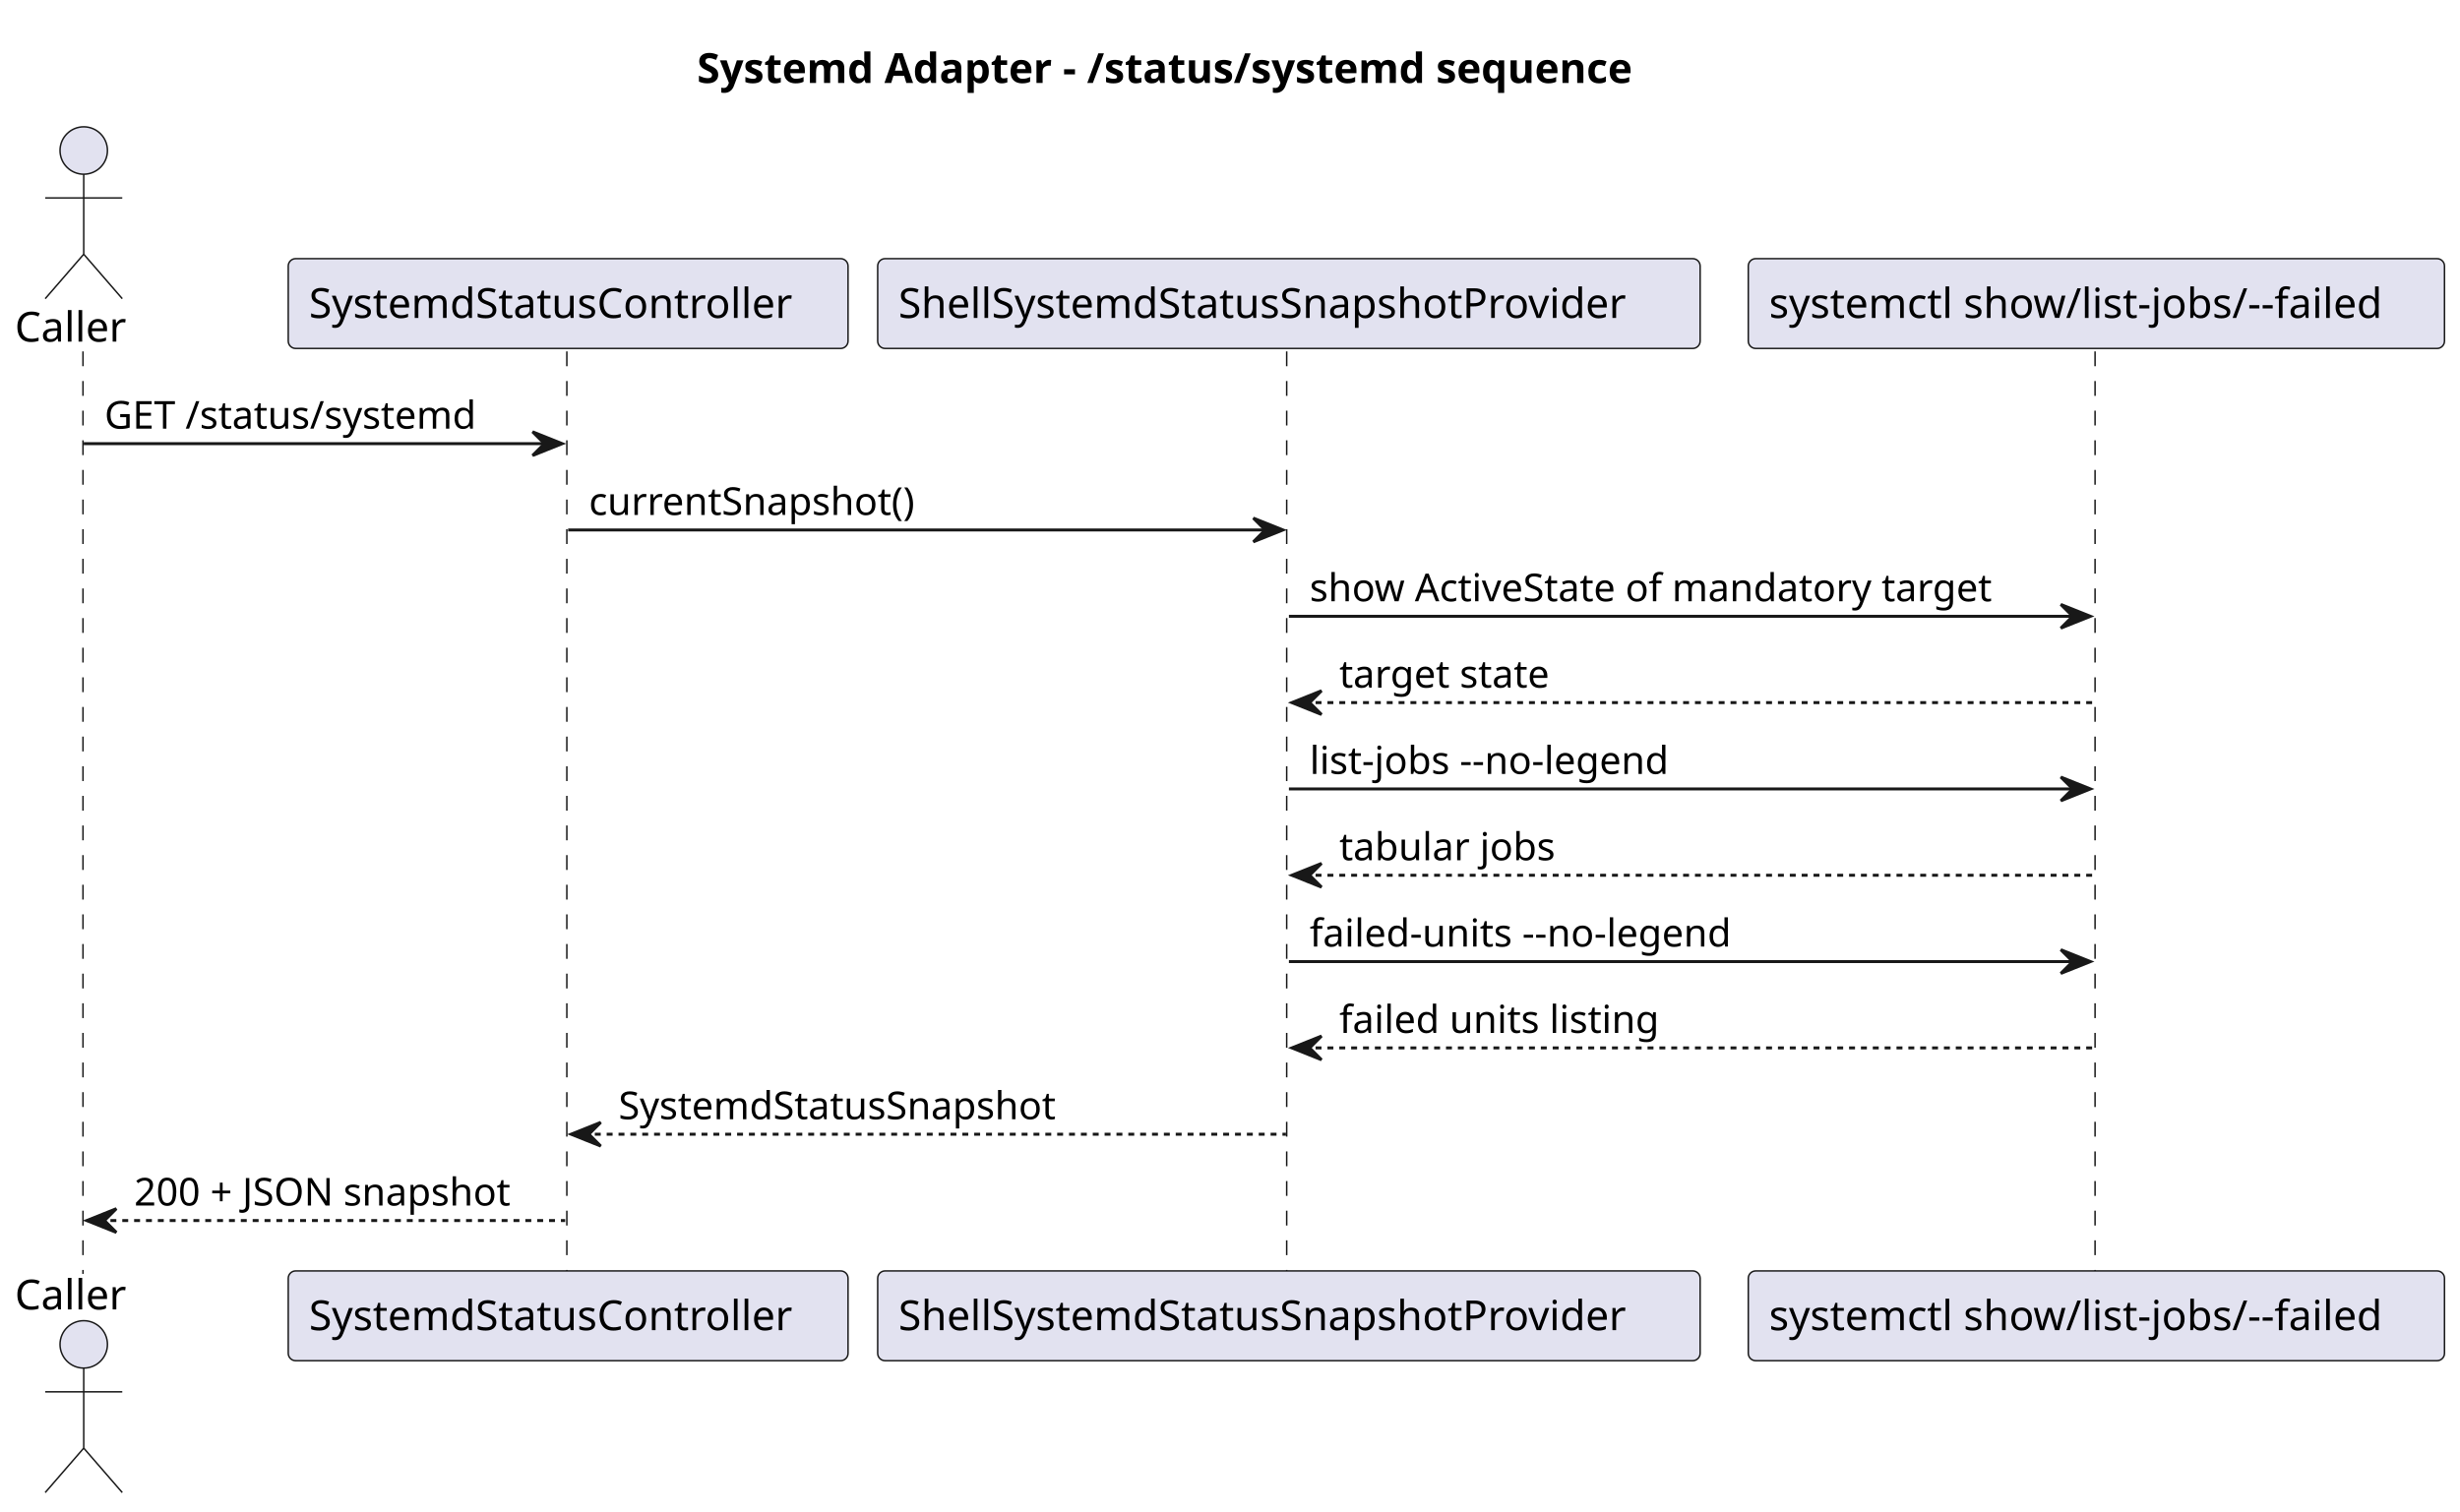
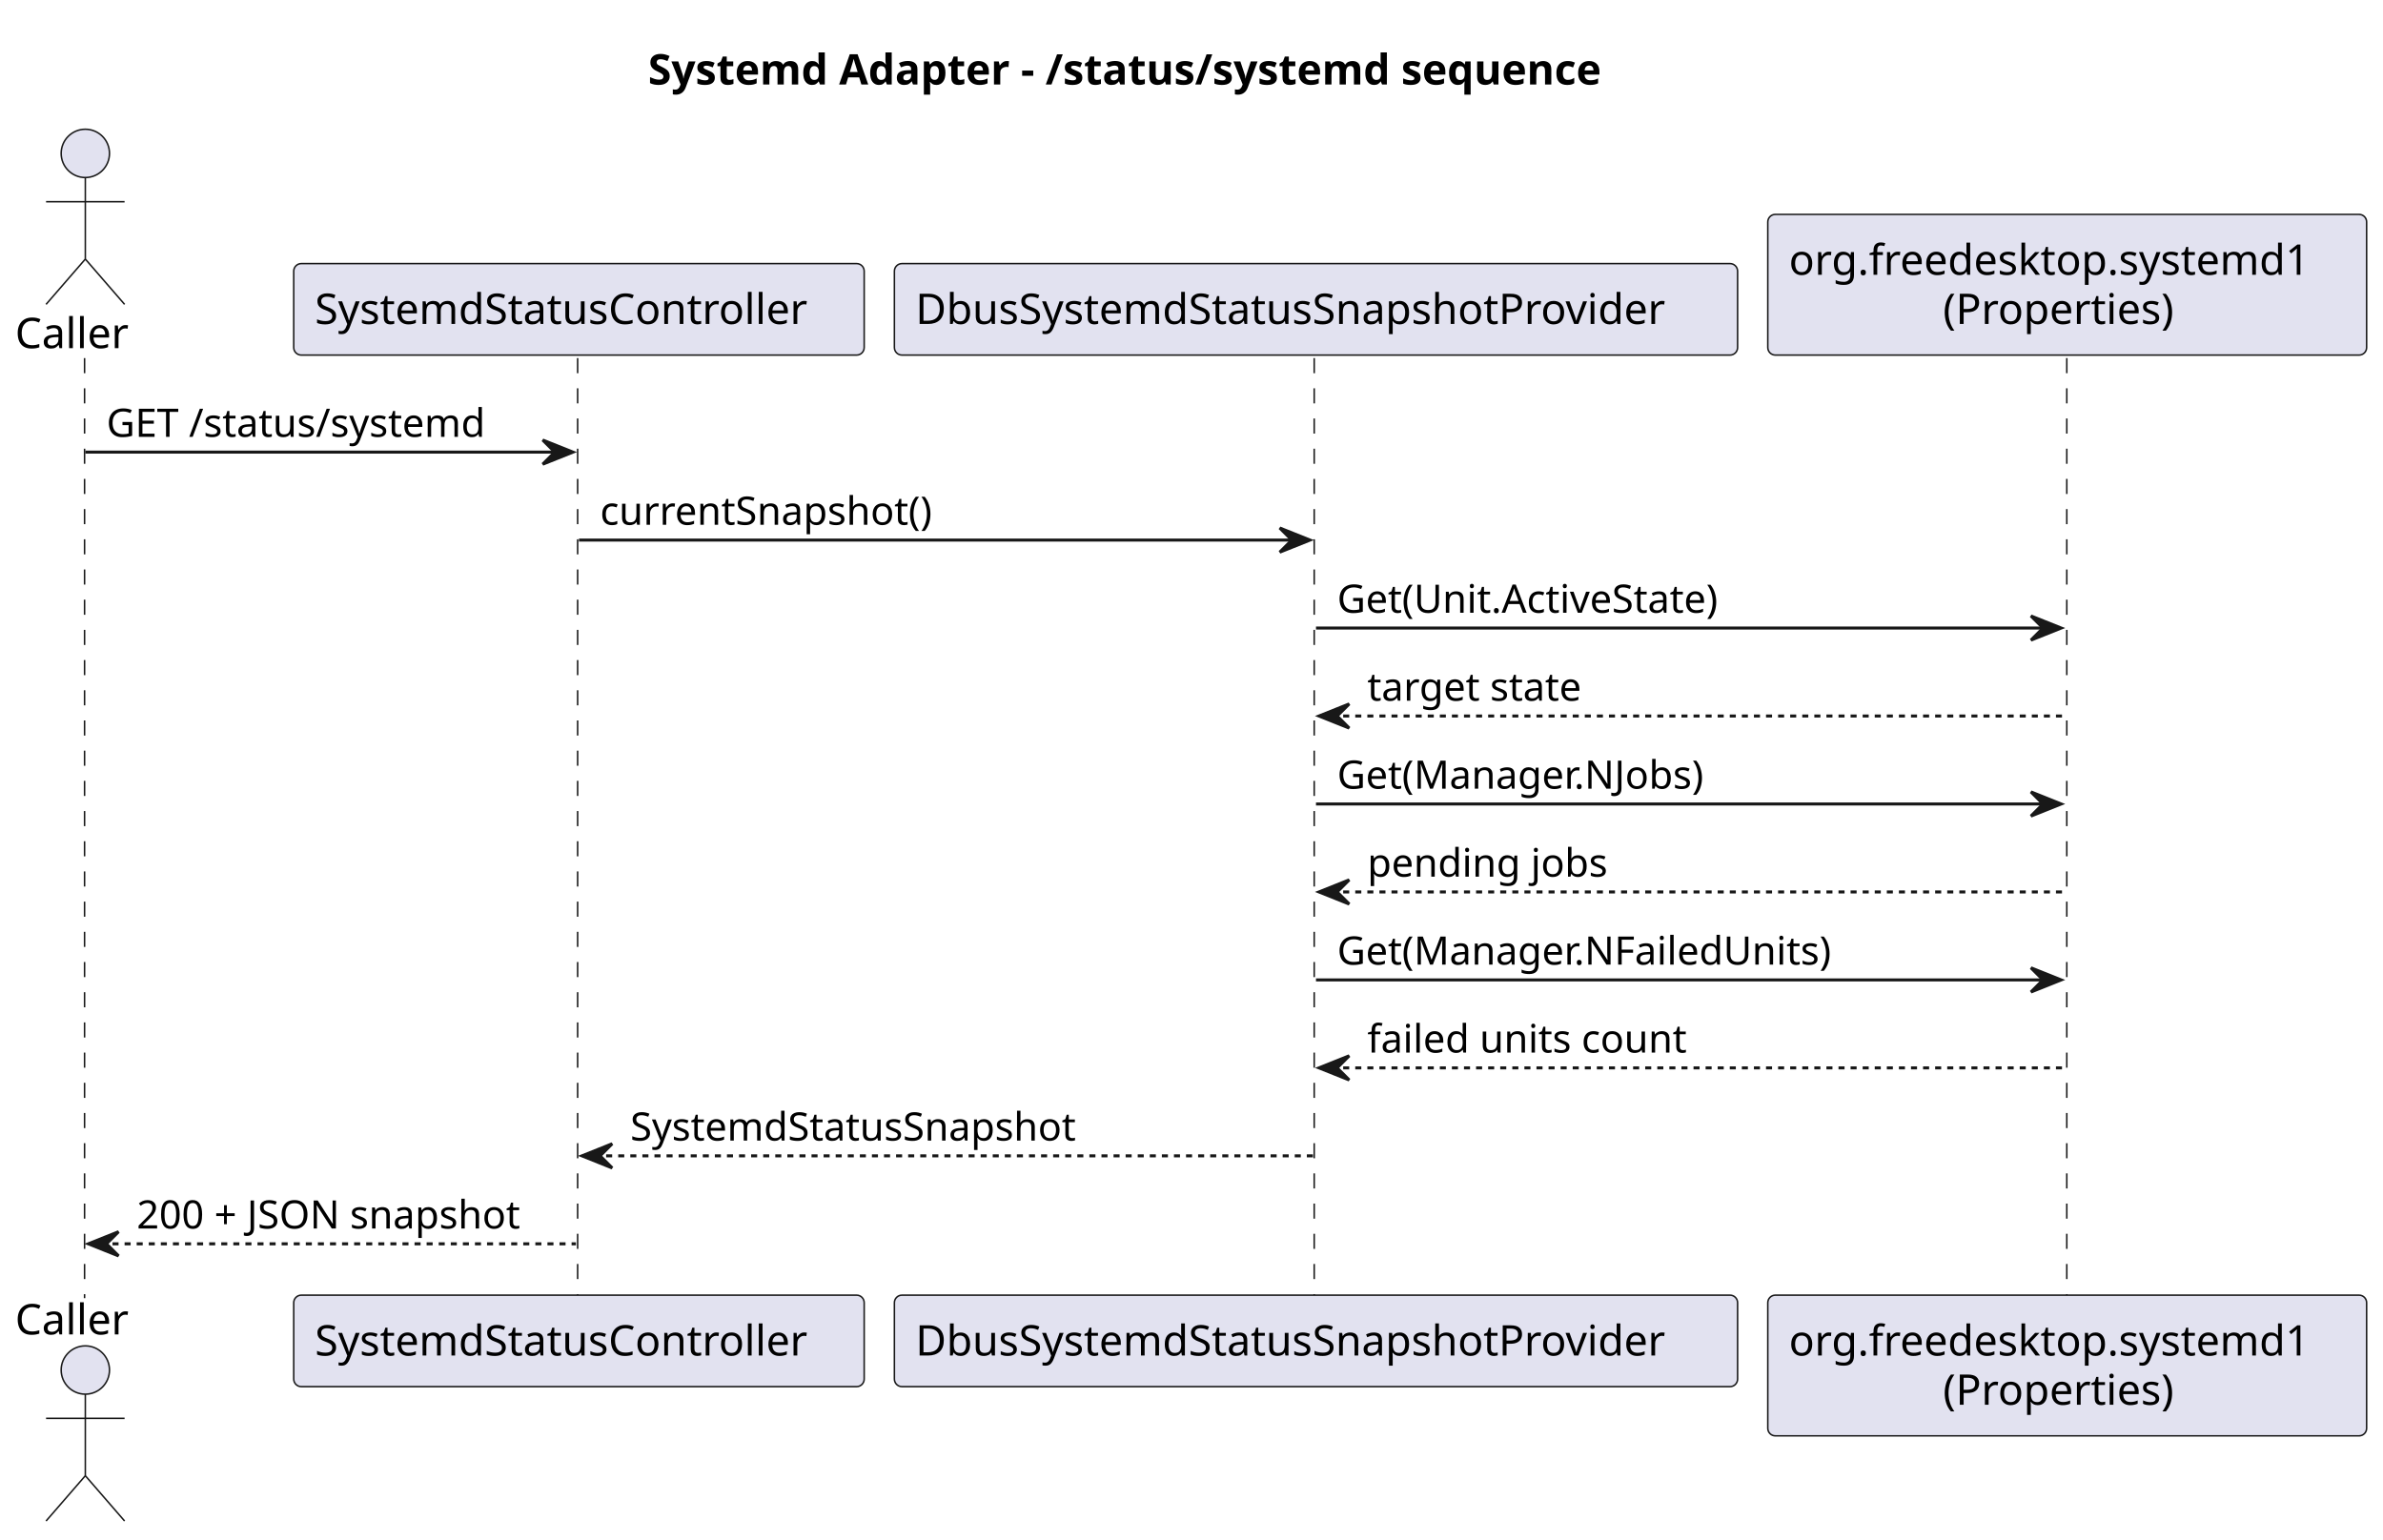
- <svg xmlns="http://www.w3.org/2000/svg" contentStyleType="text/css" data-diagram-type="SEQUENCE" height="510px" preserveAspectRatio="none" style="width:830px;height:510px;background:#FFFFFF;" version="1.1" viewBox="0 0 830 510" width="830px" zoomAndPan="magnify">
+ <svg xmlns="http://www.w3.org/2000/svg" contentStyleType="text/css" data-diagram-type="SEQUENCE" height="510px" preserveAspectRatio="none" style="width:789px;height:510px;background:#FFFFFF;" version="1.1" viewBox="0 0 789 510" width="789px" zoomAndPan="magnify">
  <defs />
  <g>
-     <text fill="#000000" font-family="sans-serif" font-size="14" font-weight="bold" lengthAdjust="spacing" textLength="358.415" x="235.176" y="27.995">Systemd Adapter - /status/systemd sequence</text>
+     <text fill="#000000" font-family="sans-serif" font-size="14" font-weight="bold" lengthAdjust="spacing" textLength="358.415" x="214.582" y="27.995">Systemd Adapter - /status/systemd sequence</text>
    <g class="participant-lifeline" data-entity-uid="part1" data-qualified-name="Caller" id="part1-lifeline">
      <g>
        <rect fill="#000000" fill-opacity="0" height="311.328" width="8" x="24.252" y="118.594" />
        <line style="stroke:#181818;stroke-width:0.5;stroke-dasharray:5,5;" x1="28" x2="28" y1="118.594" y2="429.922" />
      </g>
    </g>
    <g class="participant-lifeline" data-entity-uid="part2" data-qualified-name="Controller" id="part2-lifeline">
      <g>
        <rect fill="#000000" fill-opacity="0" height="311.328" width="8" x="187.69" y="118.594" />
        <line style="stroke:#181818;stroke-width:0.5;stroke-dasharray:5,5;" x1="191.252" x2="191.252" y1="118.594" y2="429.922" />
      </g>
    </g>
    <g class="participant-lifeline" data-entity-uid="part3" data-qualified-name="Provider" id="part3-lifeline">
      <g>
-         <rect fill="#000000" fill-opacity="0" height="311.328" width="8" x="430.878" y="118.594" />
-         <line style="stroke:#181818;stroke-width:0.5;stroke-dasharray:5,5;" x1="434.129" x2="434.129" y1="118.594" y2="429.922" />
+         <rect fill="#000000" fill-opacity="0" height="311.328" width="8" x="431.719" y="118.594" />
+         <line style="stroke:#181818;stroke-width:0.5;stroke-dasharray:5,5;" x1="435.129" x2="435.129" y1="118.594" y2="429.922" />
      </g>
    </g>
-     <g class="participant-lifeline" data-entity-uid="part4" data-qualified-name="Systemctl" id="part4-lifeline">
+     <g class="participant-lifeline" data-entity-uid="part4" data-qualified-name="Dbus" id="part4-lifeline">
      <g>
-         <rect fill="#000000" fill-opacity="0" height="311.328" width="8" x="703.319" y="118.594" />
-         <line style="stroke:#181818;stroke-width:0.5;stroke-dasharray:5,5;" x1="706.871" x2="706.871" y1="118.594" y2="429.922" />
+         <rect fill="#000000" fill-opacity="0" height="311.328" width="8" x="680.443" y="118.594" />
+         <line style="stroke:#181818;stroke-width:0.5;stroke-dasharray:5,5;" x1="684.309" x2="684.309" y1="118.594" y2="429.922" />
      </g>
    </g>
    <g class="participant participant-head" data-entity-uid="part1" data-qualified-name="Caller" id="part1-head">
      <text fill="#000000" font-family="sans-serif" font-size="14" lengthAdjust="spacing" textLength="40.503" x="5" y="115.292">Caller</text>
      <ellipse cx="28.252" cy="50.797" fill="#E2E2F0" rx="8" ry="8" style="stroke:#181818;stroke-width:0.5;" />
      <path d="M28.252,58.797 L28.252,85.797 M15.252,66.797 L41.252,66.797 M28.252,85.797 L15.252,100.797 M28.252,85.797 L41.252,100.797" fill="none" style="stroke:#181818;stroke-width:0.5;" />
    </g>
    <g class="participant participant-tail" data-entity-uid="part1" data-qualified-name="Caller" id="part1-tail">
      <text fill="#000000" font-family="sans-serif" font-size="14" lengthAdjust="spacing" textLength="40.503" x="5" y="441.917">Caller</text>
      <ellipse cx="28.252" cy="453.719" fill="#E2E2F0" rx="8" ry="8" style="stroke:#181818;stroke-width:0.5;" />
      <path d="M28.252,461.719 L28.252,488.719 M15.252,469.719 L41.252,469.719 M28.252,488.719 L15.252,503.719 M28.252,488.719 L41.252,503.719" fill="none" style="stroke:#181818;stroke-width:0.5;" />
    </g>
    <g class="participant participant-head" data-entity-uid="part2" data-qualified-name="Controller" id="part2-head">
      <rect fill="#E2E2F0" height="30.297" rx="2.5" ry="2.5" style="stroke:#181818;stroke-width:0.5;" width="188.877" x="97.252" y="87.297" />
      <text fill="#000000" font-family="sans-serif" font-size="14" lengthAdjust="spacing" textLength="174.877" x="104.252" y="107.292">SystemdStatusController</text>
    </g>
    <g class="participant participant-tail" data-entity-uid="part2" data-qualified-name="Controller" id="part2-tail">
      <rect fill="#E2E2F0" height="30.297" rx="2.5" ry="2.5" style="stroke:#181818;stroke-width:0.5;" width="188.877" x="97.252" y="428.922" />
      <text fill="#000000" font-family="sans-serif" font-size="14" lengthAdjust="spacing" textLength="174.877" x="104.252" y="448.917">SystemdStatusController</text>
    </g>
    <g class="participant participant-head" data-entity-uid="part3" data-qualified-name="Provider" id="part3-head">
-       <rect fill="#E2E2F0" height="30.297" rx="2.5" ry="2.5" style="stroke:#181818;stroke-width:0.5;" width="277.498" x="296.129" y="87.297" />
-       <text fill="#000000" font-family="sans-serif" font-size="14" lengthAdjust="spacing" textLength="263.498" x="303.129" y="107.292">ShellSystemdStatusSnapshotProvider</text>
+       <rect fill="#E2E2F0" height="30.297" rx="2.5" ry="2.5" style="stroke:#181818;stroke-width:0.5;" width="279.18" x="296.129" y="87.297" />
+       <text fill="#000000" font-family="sans-serif" font-size="14" lengthAdjust="spacing" textLength="265.18" x="303.129" y="107.292">DbusSystemdStatusSnapshotProvider</text>
    </g>
    <g class="participant participant-tail" data-entity-uid="part3" data-qualified-name="Provider" id="part3-tail">
-       <rect fill="#E2E2F0" height="30.297" rx="2.5" ry="2.5" style="stroke:#181818;stroke-width:0.5;" width="277.498" x="296.129" y="428.922" />
-       <text fill="#000000" font-family="sans-serif" font-size="14" lengthAdjust="spacing" textLength="263.498" x="303.129" y="448.917">ShellSystemdStatusSnapshotProvider</text>
+       <rect fill="#E2E2F0" height="30.297" rx="2.5" ry="2.5" style="stroke:#181818;stroke-width:0.5;" width="279.18" x="296.129" y="428.922" />
+       <text fill="#000000" font-family="sans-serif" font-size="14" lengthAdjust="spacing" textLength="265.18" x="303.129" y="448.917">DbusSystemdStatusSnapshotProvider</text>
    </g>
-     <g class="participant participant-head" data-entity-uid="part4" data-qualified-name="Systemctl" id="part4-head">
-       <rect fill="#E2E2F0" height="30.297" rx="2.5" ry="2.5" style="stroke:#181818;stroke-width:0.5;" width="234.897" x="589.871" y="87.297" />
-       <text fill="#000000" font-family="sans-serif" font-size="14" lengthAdjust="spacing" textLength="220.897" x="596.871" y="107.292">systemctl show/list-jobs/--failed</text>
+     <g class="participant participant-head" data-entity-uid="part4" data-qualified-name="Dbus" id="part4-head">
+       <rect fill="#E2E2F0" height="46.594" rx="2.5" ry="2.5" style="stroke:#181818;stroke-width:0.5;" width="198.269" x="585.309" y="71" />
+       <text fill="#000000" font-family="sans-serif" font-size="14" lengthAdjust="spacing" textLength="184.269" x="592.309" y="90.995">org.freedesktop.systemd1</text>
+       <text fill="#000000" font-family="sans-serif" font-size="14" lengthAdjust="spacing" textLength="82.23" x="643.329" y="107.292">(Properties)</text>
    </g>
-     <g class="participant participant-tail" data-entity-uid="part4" data-qualified-name="Systemctl" id="part4-tail">
-       <rect fill="#E2E2F0" height="30.297" rx="2.5" ry="2.5" style="stroke:#181818;stroke-width:0.5;" width="234.897" x="589.871" y="428.922" />
-       <text fill="#000000" font-family="sans-serif" font-size="14" lengthAdjust="spacing" textLength="220.897" x="596.871" y="448.917">systemctl show/list-jobs/--failed</text>
+     <g class="participant participant-tail" data-entity-uid="part4" data-qualified-name="Dbus" id="part4-tail">
+       <rect fill="#E2E2F0" height="46.594" rx="2.5" ry="2.5" style="stroke:#181818;stroke-width:0.5;" width="198.269" x="585.309" y="428.922" />
+       <text fill="#000000" font-family="sans-serif" font-size="14" lengthAdjust="spacing" textLength="184.269" x="592.309" y="448.917">org.freedesktop.systemd1</text>
+       <text fill="#000000" font-family="sans-serif" font-size="14" lengthAdjust="spacing" textLength="82.23" x="643.329" y="465.214">(Properties)</text>
    </g>
    <g class="message" data-entity-1="part1" data-entity-2="part2" id="msg1">
      <polygon fill="#181818" points="179.69,145.727,189.69,149.727,179.69,153.727,183.69,149.727" style="stroke:#181818;stroke-width:1;" />
      <line style="stroke:#181818;stroke-width:1;" x1="28.252" x2="185.69" y1="149.727" y2="149.727" />
      <text fill="#000000" font-family="sans-serif" font-size="13" lengthAdjust="spacing" textLength="134.316" x="35.252" y="144.661">GET /status/systemd</text>
    </g>
    <g class="message" data-entity-1="part2" data-entity-2="part3" id="msg2">
-       <polygon fill="#181818" points="422.878,174.859,432.878,178.859,422.878,182.859,426.878,178.859" style="stroke:#181818;stroke-width:1;" />
-       <line style="stroke:#181818;stroke-width:1;" x1="191.69" x2="428.878" y1="178.859" y2="178.859" />
+       <polygon fill="#181818" points="423.719,174.859,433.719,178.859,423.719,182.859,427.719,178.859" style="stroke:#181818;stroke-width:1;" />
+       <line style="stroke:#181818;stroke-width:1;" x1="191.69" x2="429.719" y1="178.859" y2="178.859" />
      <text fill="#000000" font-family="sans-serif" font-size="13" lengthAdjust="spacing" textLength="118.327" x="198.69" y="173.793">currentSnapshot()</text>
    </g>
    <g class="message" data-entity-1="part3" data-entity-2="part4" id="msg3">
-       <polygon fill="#181818" points="695.319,203.992,705.319,207.992,695.319,211.992,699.319,207.992" style="stroke:#181818;stroke-width:1;" />
-       <line style="stroke:#181818;stroke-width:1;" x1="434.878" x2="701.319" y1="207.992" y2="207.992" />
-       <text fill="#000000" font-family="sans-serif" font-size="13" lengthAdjust="spacing" textLength="248.441" x="441.878" y="202.926">show ActiveState of mandatory target</text>
+       <polygon fill="#181818" points="672.443,203.992,682.443,207.992,672.443,211.992,676.443,207.992" style="stroke:#181818;stroke-width:1;" />
+       <line style="stroke:#181818;stroke-width:1;" x1="435.719" x2="678.443" y1="207.992" y2="207.992" />
+       <text fill="#000000" font-family="sans-serif" font-size="13" lengthAdjust="spacing" textLength="138.76" x="442.719" y="202.926">Get(Unit.ActiveState)</text>
    </g>
    <g class="message" data-entity-1="part4" data-entity-2="part3" id="msg4">
-       <polygon fill="#181818" points="445.878,233.125,435.878,237.125,445.878,241.125,441.878,237.125" style="stroke:#181818;stroke-width:1;" />
-       <line style="stroke:#181818;stroke-width:1;stroke-dasharray:2,2;" x1="439.878" x2="706.319" y1="237.125" y2="237.125" />
-       <text fill="#000000" font-family="sans-serif" font-size="13" lengthAdjust="spacing" textLength="76.819" x="451.878" y="232.059">target state</text>
+       <polygon fill="#181818" points="446.719,233.125,436.719,237.125,446.719,241.125,442.719,237.125" style="stroke:#181818;stroke-width:1;" />
+       <line style="stroke:#181818;stroke-width:1;stroke-dasharray:2,2;" x1="440.719" x2="683.443" y1="237.125" y2="237.125" />
+       <text fill="#000000" font-family="sans-serif" font-size="13" lengthAdjust="spacing" textLength="76.819" x="452.719" y="232.059">target state</text>
    </g>
    <g class="message" data-entity-1="part3" data-entity-2="part4" id="msg5">
-       <polygon fill="#181818" points="695.319,262.258,705.319,266.258,695.319,270.258,699.319,266.258" style="stroke:#181818;stroke-width:1;" />
-       <line style="stroke:#181818;stroke-width:1;" x1="434.878" x2="701.319" y1="266.258" y2="266.258" />
-       <text fill="#000000" font-family="sans-serif" font-size="13" lengthAdjust="spacing" textLength="129.124" x="441.878" y="261.192">list-jobs --no-legend</text>
+       <polygon fill="#181818" points="672.443,262.258,682.443,266.258,672.443,270.258,676.443,266.258" style="stroke:#181818;stroke-width:1;" />
+       <line style="stroke:#181818;stroke-width:1;" x1="435.719" x2="678.443" y1="266.258" y2="266.258" />
+       <text fill="#000000" font-family="sans-serif" font-size="13" lengthAdjust="spacing" textLength="130.965" x="442.719" y="261.192">Get(Manager.NJobs)</text>
    </g>
    <g class="message" data-entity-1="part4" data-entity-2="part3" id="msg6">
-       <polygon fill="#181818" points="445.878,291.391,435.878,295.391,445.878,299.391,441.878,295.391" style="stroke:#181818;stroke-width:1;" />
-       <line style="stroke:#181818;stroke-width:1;stroke-dasharray:2,2;" x1="439.878" x2="706.319" y1="295.391" y2="295.391" />
-       <text fill="#000000" font-family="sans-serif" font-size="13" lengthAdjust="spacing" textLength="77.2" x="451.878" y="290.325">tabular jobs</text>
+       <polygon fill="#181818" points="446.719,291.391,436.719,295.391,446.719,299.391,442.719,295.391" style="stroke:#181818;stroke-width:1;" />
+       <line style="stroke:#181818;stroke-width:1;stroke-dasharray:2,2;" x1="440.719" x2="683.443" y1="295.391" y2="295.391" />
+       <text fill="#000000" font-family="sans-serif" font-size="13" lengthAdjust="spacing" textLength="83.567" x="452.719" y="290.325">pending jobs</text>
    </g>
    <g class="message" data-entity-1="part3" data-entity-2="part4" id="msg7">
-       <polygon fill="#181818" points="695.319,320.523,705.319,324.523,695.319,328.523,699.319,324.523" style="stroke:#181818;stroke-width:1;" />
-       <line style="stroke:#181818;stroke-width:1;" x1="434.878" x2="701.319" y1="324.523" y2="324.523" />
-       <text fill="#000000" font-family="sans-serif" font-size="13" lengthAdjust="spacing" textLength="151.417" x="441.878" y="319.457">failed-units --no-legend</text>
+       <polygon fill="#181818" points="672.443,320.523,682.443,324.523,672.443,328.523,676.443,324.523" style="stroke:#181818;stroke-width:1;" />
+       <line style="stroke:#181818;stroke-width:1;" x1="435.719" x2="678.443" y1="324.523" y2="324.523" />
+       <text fill="#000000" font-family="sans-serif" font-size="13" lengthAdjust="spacing" textLength="176.306" x="442.719" y="319.457">Get(Manager.NFailedUnits)</text>
    </g>
    <g class="message" data-entity-1="part4" data-entity-2="part3" id="msg8">
-       <polygon fill="#181818" points="445.878,349.656,435.878,353.656,445.878,357.656,441.878,353.656" style="stroke:#181818;stroke-width:1;" />
-       <line style="stroke:#181818;stroke-width:1;stroke-dasharray:2,2;" x1="439.878" x2="706.319" y1="353.656" y2="353.656" />
-       <text fill="#000000" font-family="sans-serif" font-size="13" lengthAdjust="spacing" textLength="115.439" x="451.878" y="348.59">failed units listing</text>
+       <polygon fill="#181818" points="446.719,349.656,436.719,353.656,446.719,357.656,442.719,353.656" style="stroke:#181818;stroke-width:1;" />
+       <line style="stroke:#181818;stroke-width:1;stroke-dasharray:2,2;" x1="440.719" x2="683.443" y1="353.656" y2="353.656" />
+       <text fill="#000000" font-family="sans-serif" font-size="13" lengthAdjust="spacing" textLength="112.918" x="452.719" y="348.59">failed units count</text>
    </g>
    <g class="message" data-entity-1="part3" data-entity-2="part2" id="msg9">
      <polygon fill="#181818" points="202.69,378.789,192.69,382.789,202.69,386.789,198.69,382.789" style="stroke:#181818;stroke-width:1;" />
-       <line style="stroke:#181818;stroke-width:1;stroke-dasharray:2,2;" x1="196.69" x2="433.878" y1="382.789" y2="382.789" />
+       <line style="stroke:#181818;stroke-width:1;stroke-dasharray:2,2;" x1="196.69" x2="434.719" y1="382.789" y2="382.789" />
      <text fill="#000000" font-family="sans-serif" font-size="13" lengthAdjust="spacing" textLength="158.926" x="208.69" y="377.723">SystemdStatusSnapshot</text>
    </g>
    <g class="message" data-entity-1="part2" data-entity-2="part1" id="msg10">
      <polygon fill="#181818" points="39.252,407.922,29.252,411.922,39.252,415.922,35.252,411.922" style="stroke:#181818;stroke-width:1;" />
      <line style="stroke:#181818;stroke-width:1;stroke-dasharray:2,2;" x1="33.252" x2="190.69" y1="411.922" y2="411.922" />
      <text fill="#000000" font-family="sans-serif" font-size="13" lengthAdjust="spacing" textLength="139.439" x="45.252" y="406.856">200 + JSON snapshot</text>
    </g>
  </g>
</svg>
